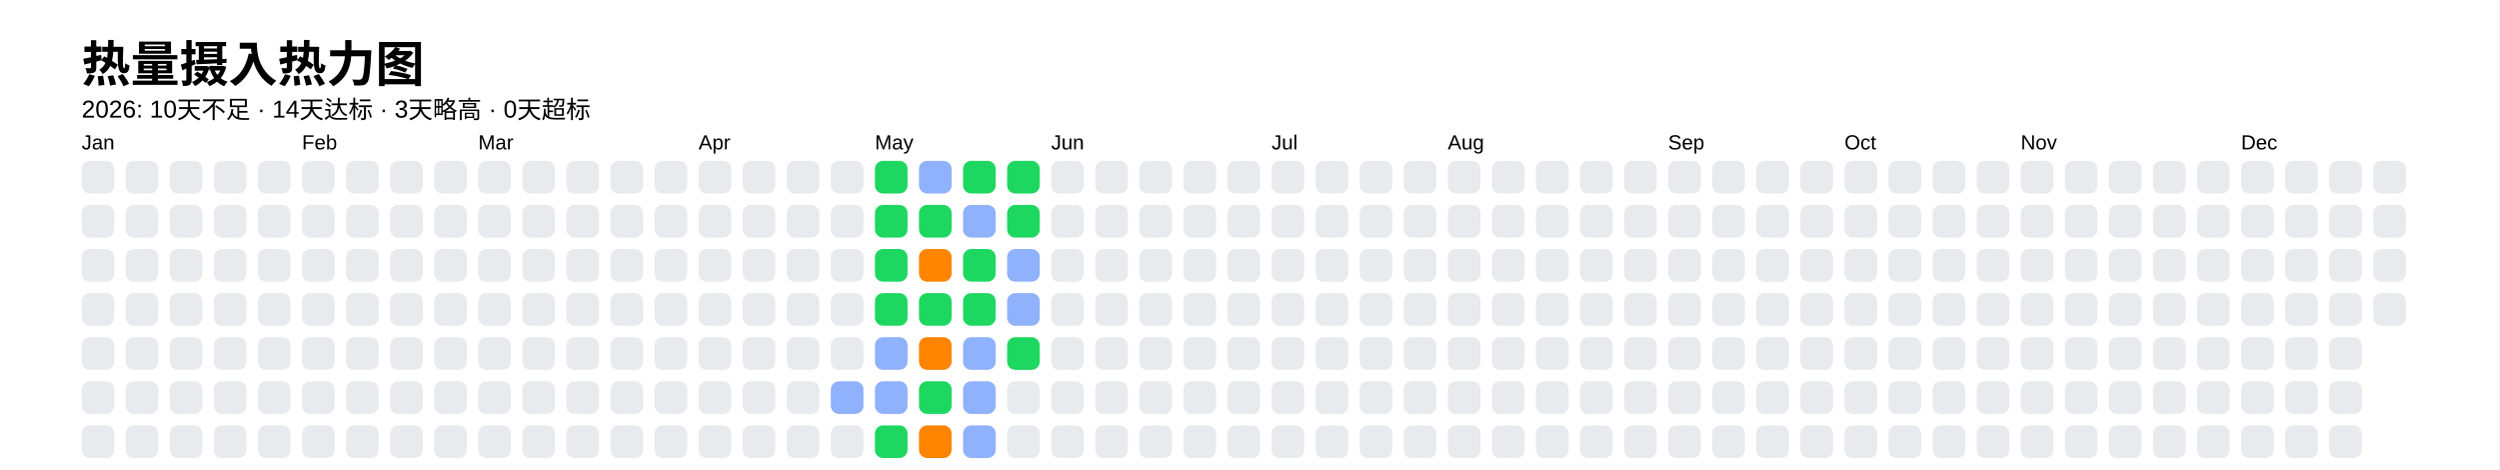
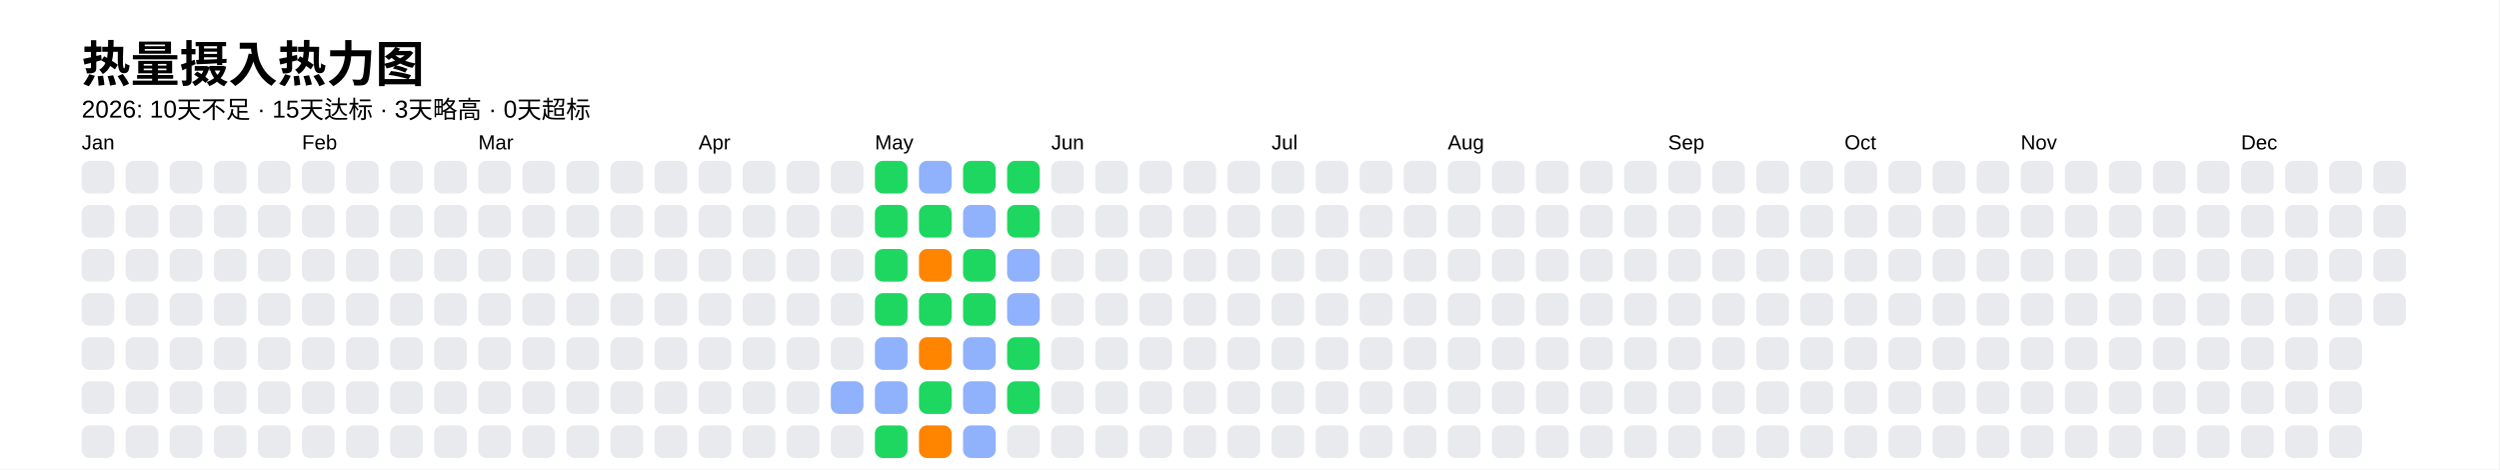
<svg xmlns="http://www.w3.org/2000/svg" style="background-color:white;" baseProfile="full" height="57.5mm" version="1.1" viewBox="0,0,306.2,57.5" width="306.2mm">
  <defs />
  <rect fill="#FFFFFF" height="57.5" width="306.2" x="0" y="0" />
  <text fill="#000000" style="font-size:6px; font-family:Arial; font-weight:bold;" x="10" y="10">热量摄入热力图</text>
-   <text fill="#000000" style="font-size:3px; font-family:Arial;" x="10" y="14.4">2026: 10天不足 · 14天达标 · 3天略高 · 0天超标</text>
+   <text fill="#000000" style="font-size:3px; font-family:Arial;" x="10" y="14.4">2026: 10天不足 · 15天达标 · 3天略高 · 0天超标</text>
  <text fill="#000000" style="font-size:2.5px; font-family:Arial" x="10" y="18.3">Jan</text>
  <rect fill="#E8EAED" height="4" rx="1" ry="1" width="4" x="10" y="19.7" />
  <rect fill="#E8EAED" height="4" rx="1" ry="1" width="4" x="10" y="25.1" />
  <rect fill="#E8EAED" height="4" rx="1" ry="1" width="4" x="10" y="30.5" />
  <rect fill="#E8EAED" height="4" rx="1" ry="1" width="4" x="10" y="35.9" />
  <rect fill="#E8EAED" height="4" rx="1" ry="1" width="4" x="10" y="41.3" />
  <rect fill="#E8EAED" height="4" rx="1" ry="1" width="4" x="10" y="46.7" />
  <rect fill="#E8EAED" height="4" rx="1" ry="1" width="4" x="10" y="52.1" />
  <rect fill="#E8EAED" height="4" rx="1" ry="1" width="4" x="15.4" y="19.7" />
  <rect fill="#E8EAED" height="4" rx="1" ry="1" width="4" x="15.4" y="25.1" />
  <rect fill="#E8EAED" height="4" rx="1" ry="1" width="4" x="15.4" y="30.5" />
  <rect fill="#E8EAED" height="4" rx="1" ry="1" width="4" x="15.4" y="35.9" />
  <rect fill="#E8EAED" height="4" rx="1" ry="1" width="4" x="15.4" y="41.3" />
  <rect fill="#E8EAED" height="4" rx="1" ry="1" width="4" x="15.4" y="46.7" />
  <rect fill="#E8EAED" height="4" rx="1" ry="1" width="4" x="15.4" y="52.1" />
  <rect fill="#E8EAED" height="4" rx="1" ry="1" width="4" x="20.8" y="19.7" />
  <rect fill="#E8EAED" height="4" rx="1" ry="1" width="4" x="20.8" y="25.1" />
  <rect fill="#E8EAED" height="4" rx="1" ry="1" width="4" x="20.8" y="30.5" />
  <rect fill="#E8EAED" height="4" rx="1" ry="1" width="4" x="20.8" y="35.9" />
  <rect fill="#E8EAED" height="4" rx="1" ry="1" width="4" x="20.8" y="41.3" />
  <rect fill="#E8EAED" height="4" rx="1" ry="1" width="4" x="20.8" y="46.7" />
  <rect fill="#E8EAED" height="4" rx="1" ry="1" width="4" x="20.8" y="52.1" />
  <rect fill="#E8EAED" height="4" rx="1" ry="1" width="4" x="26.2" y="19.7" />
  <rect fill="#E8EAED" height="4" rx="1" ry="1" width="4" x="26.2" y="25.1" />
  <rect fill="#E8EAED" height="4" rx="1" ry="1" width="4" x="26.2" y="30.5" />
  <rect fill="#E8EAED" height="4" rx="1" ry="1" width="4" x="26.2" y="35.9" />
  <rect fill="#E8EAED" height="4" rx="1" ry="1" width="4" x="26.2" y="41.3" />
  <rect fill="#E8EAED" height="4" rx="1" ry="1" width="4" x="26.2" y="46.7" />
  <rect fill="#E8EAED" height="4" rx="1" ry="1" width="4" x="26.2" y="52.1" />
  <rect fill="#E8EAED" height="4" rx="1" ry="1" width="4" x="31.6" y="19.7" />
  <rect fill="#E8EAED" height="4" rx="1" ry="1" width="4" x="31.6" y="25.1" />
  <rect fill="#E8EAED" height="4" rx="1" ry="1" width="4" x="31.6" y="30.5" />
  <rect fill="#E8EAED" height="4" rx="1" ry="1" width="4" x="31.6" y="35.9" />
  <rect fill="#E8EAED" height="4" rx="1" ry="1" width="4" x="31.6" y="41.3" />
  <rect fill="#E8EAED" height="4" rx="1" ry="1" width="4" x="31.6" y="46.7" />
  <rect fill="#E8EAED" height="4" rx="1" ry="1" width="4" x="31.6" y="52.1" />
  <text fill="#000000" style="font-size:2.5px; font-family:Arial" x="37.0" y="18.3">Feb</text>
  <rect fill="#E8EAED" height="4" rx="1" ry="1" width="4" x="37.0" y="19.7" />
  <rect fill="#E8EAED" height="4" rx="1" ry="1" width="4" x="37.0" y="25.1" />
  <rect fill="#E8EAED" height="4" rx="1" ry="1" width="4" x="37.0" y="30.5" />
  <rect fill="#E8EAED" height="4" rx="1" ry="1" width="4" x="37.0" y="35.9" />
  <rect fill="#E8EAED" height="4" rx="1" ry="1" width="4" x="37.0" y="41.3" />
  <rect fill="#E8EAED" height="4" rx="1" ry="1" width="4" x="37.0" y="46.7" />
  <rect fill="#E8EAED" height="4" rx="1" ry="1" width="4" x="37.0" y="52.1" />
  <rect fill="#E8EAED" height="4" rx="1" ry="1" width="4" x="42.4" y="19.7" />
  <rect fill="#E8EAED" height="4" rx="1" ry="1" width="4" x="42.4" y="25.1" />
  <rect fill="#E8EAED" height="4" rx="1" ry="1" width="4" x="42.4" y="30.5" />
  <rect fill="#E8EAED" height="4" rx="1" ry="1" width="4" x="42.4" y="35.9" />
  <rect fill="#E8EAED" height="4" rx="1" ry="1" width="4" x="42.4" y="41.3" />
  <rect fill="#E8EAED" height="4" rx="1" ry="1" width="4" x="42.4" y="46.7" />
  <rect fill="#E8EAED" height="4" rx="1" ry="1" width="4" x="42.4" y="52.1" />
  <rect fill="#E8EAED" height="4" rx="1" ry="1" width="4" x="47.8" y="19.7" />
  <rect fill="#E8EAED" height="4" rx="1" ry="1" width="4" x="47.8" y="25.1" />
  <rect fill="#E8EAED" height="4" rx="1" ry="1" width="4" x="47.8" y="30.5" />
  <rect fill="#E8EAED" height="4" rx="1" ry="1" width="4" x="47.8" y="35.9" />
  <rect fill="#E8EAED" height="4" rx="1" ry="1" width="4" x="47.8" y="41.3" />
  <rect fill="#E8EAED" height="4" rx="1" ry="1" width="4" x="47.8" y="46.7" />
  <rect fill="#E8EAED" height="4" rx="1" ry="1" width="4" x="47.8" y="52.1" />
  <rect fill="#E8EAED" height="4" rx="1" ry="1" width="4" x="53.2" y="19.7" />
  <rect fill="#E8EAED" height="4" rx="1" ry="1" width="4" x="53.2" y="25.1" />
  <rect fill="#E8EAED" height="4" rx="1" ry="1" width="4" x="53.2" y="30.5" />
  <rect fill="#E8EAED" height="4" rx="1" ry="1" width="4" x="53.2" y="35.9" />
  <rect fill="#E8EAED" height="4" rx="1" ry="1" width="4" x="53.2" y="41.3" />
  <rect fill="#E8EAED" height="4" rx="1" ry="1" width="4" x="53.2" y="46.7" />
  <rect fill="#E8EAED" height="4" rx="1" ry="1" width="4" x="53.2" y="52.1" />
  <text fill="#000000" style="font-size:2.5px; font-family:Arial" x="58.6" y="18.3">Mar</text>
  <rect fill="#E8EAED" height="4" rx="1" ry="1" width="4" x="58.6" y="19.7" />
  <rect fill="#E8EAED" height="4" rx="1" ry="1" width="4" x="58.6" y="25.1" />
  <rect fill="#E8EAED" height="4" rx="1" ry="1" width="4" x="58.6" y="30.5" />
  <rect fill="#E8EAED" height="4" rx="1" ry="1" width="4" x="58.6" y="35.9" />
  <rect fill="#E8EAED" height="4" rx="1" ry="1" width="4" x="58.6" y="41.3" />
  <rect fill="#E8EAED" height="4" rx="1" ry="1" width="4" x="58.6" y="46.7" />
  <rect fill="#E8EAED" height="4" rx="1" ry="1" width="4" x="58.6" y="52.1" />
  <rect fill="#E8EAED" height="4" rx="1" ry="1" width="4" x="64" y="19.7" />
  <rect fill="#E8EAED" height="4" rx="1" ry="1" width="4" x="64" y="25.1" />
  <rect fill="#E8EAED" height="4" rx="1" ry="1" width="4" x="64" y="30.5" />
  <rect fill="#E8EAED" height="4" rx="1" ry="1" width="4" x="64" y="35.9" />
  <rect fill="#E8EAED" height="4" rx="1" ry="1" width="4" x="64" y="41.3" />
  <rect fill="#E8EAED" height="4" rx="1" ry="1" width="4" x="64" y="46.7" />
  <rect fill="#E8EAED" height="4" rx="1" ry="1" width="4" x="64" y="52.1" />
  <rect fill="#E8EAED" height="4" rx="1" ry="1" width="4" x="69.4" y="19.7" />
  <rect fill="#E8EAED" height="4" rx="1" ry="1" width="4" x="69.4" y="25.1" />
  <rect fill="#E8EAED" height="4" rx="1" ry="1" width="4" x="69.4" y="30.5" />
  <rect fill="#E8EAED" height="4" rx="1" ry="1" width="4" x="69.4" y="35.9" />
  <rect fill="#E8EAED" height="4" rx="1" ry="1" width="4" x="69.4" y="41.3" />
  <rect fill="#E8EAED" height="4" rx="1" ry="1" width="4" x="69.4" y="46.7" />
  <rect fill="#E8EAED" height="4" rx="1" ry="1" width="4" x="69.4" y="52.1" />
  <rect fill="#E8EAED" height="4" rx="1" ry="1" width="4" x="74.8" y="19.7" />
  <rect fill="#E8EAED" height="4" rx="1" ry="1" width="4" x="74.8" y="25.1" />
  <rect fill="#E8EAED" height="4" rx="1" ry="1" width="4" x="74.8" y="30.5" />
  <rect fill="#E8EAED" height="4" rx="1" ry="1" width="4" x="74.8" y="35.9" />
  <rect fill="#E8EAED" height="4" rx="1" ry="1" width="4" x="74.8" y="41.3" />
  <rect fill="#E8EAED" height="4" rx="1" ry="1" width="4" x="74.8" y="46.7" />
  <rect fill="#E8EAED" height="4" rx="1" ry="1" width="4" x="74.8" y="52.1" />
  <rect fill="#E8EAED" height="4" rx="1" ry="1" width="4" x="80.2" y="19.7" />
  <rect fill="#E8EAED" height="4" rx="1" ry="1" width="4" x="80.2" y="25.1" />
  <rect fill="#E8EAED" height="4" rx="1" ry="1" width="4" x="80.2" y="30.5" />
  <rect fill="#E8EAED" height="4" rx="1" ry="1" width="4" x="80.2" y="35.9" />
  <rect fill="#E8EAED" height="4" rx="1" ry="1" width="4" x="80.2" y="41.3" />
  <rect fill="#E8EAED" height="4" rx="1" ry="1" width="4" x="80.2" y="46.7" />
  <rect fill="#E8EAED" height="4" rx="1" ry="1" width="4" x="80.2" y="52.1" />
  <text fill="#000000" style="font-size:2.5px; font-family:Arial" x="85.6" y="18.3">Apr</text>
  <rect fill="#E8EAED" height="4" rx="1" ry="1" width="4" x="85.6" y="19.7" />
  <rect fill="#E8EAED" height="4" rx="1" ry="1" width="4" x="85.6" y="25.1" />
  <rect fill="#E8EAED" height="4" rx="1" ry="1" width="4" x="85.6" y="30.5" />
  <rect fill="#E8EAED" height="4" rx="1" ry="1" width="4" x="85.6" y="35.9" />
  <rect fill="#E8EAED" height="4" rx="1" ry="1" width="4" x="85.6" y="41.3" />
  <rect fill="#E8EAED" height="4" rx="1" ry="1" width="4" x="85.6" y="46.7" />
  <rect fill="#E8EAED" height="4" rx="1" ry="1" width="4" x="85.6" y="52.1" />
  <rect fill="#E8EAED" height="4" rx="1" ry="1" width="4" x="91" y="19.7" />
  <rect fill="#E8EAED" height="4" rx="1" ry="1" width="4" x="91" y="25.1" />
  <rect fill="#E8EAED" height="4" rx="1" ry="1" width="4" x="91" y="30.5" />
  <rect fill="#E8EAED" height="4" rx="1" ry="1" width="4" x="91" y="35.9" />
  <rect fill="#E8EAED" height="4" rx="1" ry="1" width="4" x="91" y="41.3" />
  <rect fill="#E8EAED" height="4" rx="1" ry="1" width="4" x="91" y="46.7" />
  <rect fill="#E8EAED" height="4" rx="1" ry="1" width="4" x="91" y="52.1" />
  <rect fill="#E8EAED" height="4" rx="1" ry="1" width="4" x="96.4" y="19.7" />
  <rect fill="#E8EAED" height="4" rx="1" ry="1" width="4" x="96.4" y="25.1" />
  <rect fill="#E8EAED" height="4" rx="1" ry="1" width="4" x="96.4" y="30.5" />
  <rect fill="#E8EAED" height="4" rx="1" ry="1" width="4" x="96.4" y="35.9" />
  <rect fill="#E8EAED" height="4" rx="1" ry="1" width="4" x="96.4" y="41.3" />
  <rect fill="#E8EAED" height="4" rx="1" ry="1" width="4" x="96.4" y="46.7" />
  <rect fill="#E8EAED" height="4" rx="1" ry="1" width="4" x="96.4" y="52.1" />
  <rect fill="#E8EAED" height="4" rx="1" ry="1" width="4" x="101.8" y="19.7" />
  <rect fill="#E8EAED" height="4" rx="1" ry="1" width="4" x="101.8" y="25.1" />
  <rect fill="#E8EAED" height="4" rx="1" ry="1" width="4" x="101.8" y="30.5" />
  <rect fill="#E8EAED" height="4" rx="1" ry="1" width="4" x="101.8" y="35.9" />
  <rect fill="#E8EAED" height="4" rx="1" ry="1" width="4" x="101.8" y="41.3" />
  <rect fill="#90b1fb" height="4" rx="1" ry="1" width="4" x="101.8" y="46.7" />
  <rect fill="#E8EAED" height="4" rx="1" ry="1" width="4" x="101.8" y="52.1" />
  <text fill="#000000" style="font-size:2.5px; font-family:Arial" x="107.2" y="18.3">May</text>
  <rect fill="#1ed760" height="4" rx="1" ry="1" width="4" x="107.2" y="19.7" />
  <rect fill="#1ed760" height="4" rx="1" ry="1" width="4" x="107.2" y="25.1" />
  <rect fill="#1ed760" height="4" rx="1" ry="1" width="4" x="107.2" y="30.5" />
  <rect fill="#1ed760" height="4" rx="1" ry="1" width="4" x="107.2" y="35.9" />
  <rect fill="#90b1fb" height="4" rx="1" ry="1" width="4" x="107.2" y="41.3" />
  <rect fill="#90b1fb" height="4" rx="1" ry="1" width="4" x="107.2" y="46.7" />
  <rect fill="#1ed760" height="4" rx="1" ry="1" width="4" x="107.2" y="52.1" />
  <rect fill="#90b1fb" height="4" rx="1" ry="1" width="4" x="112.6" y="19.7" />
  <rect fill="#1ed760" height="4" rx="1" ry="1" width="4" x="112.6" y="25.1" />
  <rect fill="#ff8400" height="4" rx="1" ry="1" width="4" x="112.6" y="30.5" />
  <rect fill="#1ed760" height="4" rx="1" ry="1" width="4" x="112.6" y="35.9" />
  <rect fill="#ff8400" height="4" rx="1" ry="1" width="4" x="112.6" y="41.3" />
  <rect fill="#1ed760" height="4" rx="1" ry="1" width="4" x="112.6" y="46.7" />
  <rect fill="#ff8400" height="4" rx="1" ry="1" width="4" x="112.6" y="52.1" />
  <rect fill="#1ed760" height="4" rx="1" ry="1" width="4" x="118" y="19.7" />
  <rect fill="#90b1fb" height="4" rx="1" ry="1" width="4" x="118" y="25.1" />
  <rect fill="#1ed760" height="4" rx="1" ry="1" width="4" x="118" y="30.5" />
  <rect fill="#1ed760" height="4" rx="1" ry="1" width="4" x="118" y="35.9" />
  <rect fill="#90b1fb" height="4" rx="1" ry="1" width="4" x="118" y="41.3" />
  <rect fill="#90b1fb" height="4" rx="1" ry="1" width="4" x="118" y="46.7" />
  <rect fill="#90b1fb" height="4" rx="1" ry="1" width="4" x="118" y="52.1" />
  <rect fill="#1ed760" height="4" rx="1" ry="1" width="4" x="123.4" y="19.7" />
  <rect fill="#1ed760" height="4" rx="1" ry="1" width="4" x="123.4" y="25.1" />
  <rect fill="#90b1fb" height="4" rx="1" ry="1" width="4" x="123.4" y="30.5" />
  <rect fill="#90b1fb" height="4" rx="1" ry="1" width="4" x="123.4" y="35.9" />
  <rect fill="#1ed760" height="4" rx="1" ry="1" width="4" x="123.4" y="41.3" />
-   <rect fill="#E8EAED" height="4" rx="1" ry="1" width="4" x="123.4" y="46.7" />
+   <rect fill="#1ed760" height="4" rx="1" ry="1" width="4" x="123.4" y="46.7" />
  <rect fill="#E8EAED" height="4" rx="1" ry="1" width="4" x="123.4" y="52.1" />
  <text fill="#000000" style="font-size:2.5px; font-family:Arial" x="128.8" y="18.3">Jun</text>
  <rect fill="#E8EAED" height="4" rx="1" ry="1" width="4" x="128.8" y="19.7" />
  <rect fill="#E8EAED" height="4" rx="1" ry="1" width="4" x="128.8" y="25.1" />
  <rect fill="#E8EAED" height="4" rx="1" ry="1" width="4" x="128.8" y="30.5" />
  <rect fill="#E8EAED" height="4" rx="1" ry="1" width="4" x="128.8" y="35.9" />
  <rect fill="#E8EAED" height="4" rx="1" ry="1" width="4" x="128.8" y="41.3" />
  <rect fill="#E8EAED" height="4" rx="1" ry="1" width="4" x="128.8" y="46.7" />
  <rect fill="#E8EAED" height="4" rx="1" ry="1" width="4" x="128.8" y="52.1" />
  <rect fill="#E8EAED" height="4" rx="1" ry="1" width="4" x="134.2" y="19.7" />
  <rect fill="#E8EAED" height="4" rx="1" ry="1" width="4" x="134.2" y="25.1" />
  <rect fill="#E8EAED" height="4" rx="1" ry="1" width="4" x="134.2" y="30.5" />
  <rect fill="#E8EAED" height="4" rx="1" ry="1" width="4" x="134.2" y="35.9" />
  <rect fill="#E8EAED" height="4" rx="1" ry="1" width="4" x="134.2" y="41.3" />
  <rect fill="#E8EAED" height="4" rx="1" ry="1" width="4" x="134.2" y="46.7" />
  <rect fill="#E8EAED" height="4" rx="1" ry="1" width="4" x="134.2" y="52.1" />
  <rect fill="#E8EAED" height="4" rx="1" ry="1" width="4" x="139.6" y="19.7" />
  <rect fill="#E8EAED" height="4" rx="1" ry="1" width="4" x="139.6" y="25.1" />
  <rect fill="#E8EAED" height="4" rx="1" ry="1" width="4" x="139.6" y="30.5" />
  <rect fill="#E8EAED" height="4" rx="1" ry="1" width="4" x="139.6" y="35.9" />
  <rect fill="#E8EAED" height="4" rx="1" ry="1" width="4" x="139.6" y="41.3" />
  <rect fill="#E8EAED" height="4" rx="1" ry="1" width="4" x="139.6" y="46.7" />
  <rect fill="#E8EAED" height="4" rx="1" ry="1" width="4" x="139.6" y="52.1" />
  <rect fill="#E8EAED" height="4" rx="1" ry="1" width="4" x="145" y="19.7" />
  <rect fill="#E8EAED" height="4" rx="1" ry="1" width="4" x="145" y="25.1" />
  <rect fill="#E8EAED" height="4" rx="1" ry="1" width="4" x="145" y="30.5" />
  <rect fill="#E8EAED" height="4" rx="1" ry="1" width="4" x="145" y="35.9" />
  <rect fill="#E8EAED" height="4" rx="1" ry="1" width="4" x="145" y="41.3" />
  <rect fill="#E8EAED" height="4" rx="1" ry="1" width="4" x="145" y="46.7" />
  <rect fill="#E8EAED" height="4" rx="1" ry="1" width="4" x="145" y="52.1" />
  <rect fill="#E8EAED" height="4" rx="1" ry="1" width="4" x="150.4" y="19.7" />
  <rect fill="#E8EAED" height="4" rx="1" ry="1" width="4" x="150.4" y="25.1" />
  <rect fill="#E8EAED" height="4" rx="1" ry="1" width="4" x="150.4" y="30.5" />
  <rect fill="#E8EAED" height="4" rx="1" ry="1" width="4" x="150.4" y="35.9" />
  <rect fill="#E8EAED" height="4" rx="1" ry="1" width="4" x="150.4" y="41.3" />
  <rect fill="#E8EAED" height="4" rx="1" ry="1" width="4" x="150.4" y="46.7" />
  <rect fill="#E8EAED" height="4" rx="1" ry="1" width="4" x="150.4" y="52.1" />
  <text fill="#000000" style="font-size:2.5px; font-family:Arial" x="155.8" y="18.3">Jul</text>
  <rect fill="#E8EAED" height="4" rx="1" ry="1" width="4" x="155.8" y="19.7" />
  <rect fill="#E8EAED" height="4" rx="1" ry="1" width="4" x="155.8" y="25.1" />
  <rect fill="#E8EAED" height="4" rx="1" ry="1" width="4" x="155.8" y="30.5" />
  <rect fill="#E8EAED" height="4" rx="1" ry="1" width="4" x="155.8" y="35.9" />
  <rect fill="#E8EAED" height="4" rx="1" ry="1" width="4" x="155.8" y="41.3" />
  <rect fill="#E8EAED" height="4" rx="1" ry="1" width="4" x="155.8" y="46.7" />
  <rect fill="#E8EAED" height="4" rx="1" ry="1" width="4" x="155.8" y="52.1" />
  <rect fill="#E8EAED" height="4" rx="1" ry="1" width="4" x="161.2" y="19.7" />
  <rect fill="#E8EAED" height="4" rx="1" ry="1" width="4" x="161.2" y="25.1" />
  <rect fill="#E8EAED" height="4" rx="1" ry="1" width="4" x="161.2" y="30.5" />
  <rect fill="#E8EAED" height="4" rx="1" ry="1" width="4" x="161.2" y="35.9" />
  <rect fill="#E8EAED" height="4" rx="1" ry="1" width="4" x="161.2" y="41.3" />
  <rect fill="#E8EAED" height="4" rx="1" ry="1" width="4" x="161.2" y="46.7" />
  <rect fill="#E8EAED" height="4" rx="1" ry="1" width="4" x="161.2" y="52.1" />
  <rect fill="#E8EAED" height="4" rx="1" ry="1" width="4" x="166.6" y="19.7" />
  <rect fill="#E8EAED" height="4" rx="1" ry="1" width="4" x="166.6" y="25.1" />
  <rect fill="#E8EAED" height="4" rx="1" ry="1" width="4" x="166.6" y="30.5" />
  <rect fill="#E8EAED" height="4" rx="1" ry="1" width="4" x="166.6" y="35.9" />
  <rect fill="#E8EAED" height="4" rx="1" ry="1" width="4" x="166.6" y="41.3" />
  <rect fill="#E8EAED" height="4" rx="1" ry="1" width="4" x="166.6" y="46.7" />
  <rect fill="#E8EAED" height="4" rx="1" ry="1" width="4" x="166.6" y="52.1" />
  <rect fill="#E8EAED" height="4" rx="1" ry="1" width="4" x="172" y="19.7" />
  <rect fill="#E8EAED" height="4" rx="1" ry="1" width="4" x="172" y="25.1" />
  <rect fill="#E8EAED" height="4" rx="1" ry="1" width="4" x="172" y="30.5" />
  <rect fill="#E8EAED" height="4" rx="1" ry="1" width="4" x="172" y="35.9" />
  <rect fill="#E8EAED" height="4" rx="1" ry="1" width="4" x="172" y="41.3" />
  <rect fill="#E8EAED" height="4" rx="1" ry="1" width="4" x="172" y="46.7" />
  <rect fill="#E8EAED" height="4" rx="1" ry="1" width="4" x="172" y="52.1" />
  <text fill="#000000" style="font-size:2.5px; font-family:Arial" x="177.4" y="18.3">Aug</text>
  <rect fill="#E8EAED" height="4" rx="1" ry="1" width="4" x="177.4" y="19.7" />
  <rect fill="#E8EAED" height="4" rx="1" ry="1" width="4" x="177.4" y="25.1" />
  <rect fill="#E8EAED" height="4" rx="1" ry="1" width="4" x="177.4" y="30.5" />
  <rect fill="#E8EAED" height="4" rx="1" ry="1" width="4" x="177.4" y="35.9" />
  <rect fill="#E8EAED" height="4" rx="1" ry="1" width="4" x="177.4" y="41.3" />
  <rect fill="#E8EAED" height="4" rx="1" ry="1" width="4" x="177.4" y="46.7" />
  <rect fill="#E8EAED" height="4" rx="1" ry="1" width="4" x="177.4" y="52.1" />
  <rect fill="#E8EAED" height="4" rx="1" ry="1" width="4" x="182.8" y="19.7" />
  <rect fill="#E8EAED" height="4" rx="1" ry="1" width="4" x="182.8" y="25.1" />
  <rect fill="#E8EAED" height="4" rx="1" ry="1" width="4" x="182.8" y="30.5" />
  <rect fill="#E8EAED" height="4" rx="1" ry="1" width="4" x="182.8" y="35.9" />
  <rect fill="#E8EAED" height="4" rx="1" ry="1" width="4" x="182.8" y="41.3" />
  <rect fill="#E8EAED" height="4" rx="1" ry="1" width="4" x="182.8" y="46.7" />
  <rect fill="#E8EAED" height="4" rx="1" ry="1" width="4" x="182.8" y="52.1" />
  <rect fill="#E8EAED" height="4" rx="1" ry="1" width="4" x="188.2" y="19.7" />
  <rect fill="#E8EAED" height="4" rx="1" ry="1" width="4" x="188.2" y="25.1" />
  <rect fill="#E8EAED" height="4" rx="1" ry="1" width="4" x="188.2" y="30.5" />
  <rect fill="#E8EAED" height="4" rx="1" ry="1" width="4" x="188.2" y="35.9" />
  <rect fill="#E8EAED" height="4" rx="1" ry="1" width="4" x="188.2" y="41.3" />
  <rect fill="#E8EAED" height="4" rx="1" ry="1" width="4" x="188.2" y="46.7" />
  <rect fill="#E8EAED" height="4" rx="1" ry="1" width="4" x="188.2" y="52.1" />
  <rect fill="#E8EAED" height="4" rx="1" ry="1" width="4" x="193.6" y="19.7" />
  <rect fill="#E8EAED" height="4" rx="1" ry="1" width="4" x="193.6" y="25.1" />
  <rect fill="#E8EAED" height="4" rx="1" ry="1" width="4" x="193.6" y="30.5" />
  <rect fill="#E8EAED" height="4" rx="1" ry="1" width="4" x="193.6" y="35.9" />
  <rect fill="#E8EAED" height="4" rx="1" ry="1" width="4" x="193.6" y="41.3" />
  <rect fill="#E8EAED" height="4" rx="1" ry="1" width="4" x="193.6" y="46.7" />
  <rect fill="#E8EAED" height="4" rx="1" ry="1" width="4" x="193.6" y="52.1" />
  <rect fill="#E8EAED" height="4" rx="1" ry="1" width="4" x="199" y="19.7" />
  <rect fill="#E8EAED" height="4" rx="1" ry="1" width="4" x="199" y="25.1" />
  <rect fill="#E8EAED" height="4" rx="1" ry="1" width="4" x="199" y="30.5" />
  <rect fill="#E8EAED" height="4" rx="1" ry="1" width="4" x="199" y="35.9" />
  <rect fill="#E8EAED" height="4" rx="1" ry="1" width="4" x="199" y="41.3" />
  <rect fill="#E8EAED" height="4" rx="1" ry="1" width="4" x="199" y="46.7" />
  <rect fill="#E8EAED" height="4" rx="1" ry="1" width="4" x="199" y="52.1" />
  <text fill="#000000" style="font-size:2.5px; font-family:Arial" x="204.4" y="18.3">Sep</text>
  <rect fill="#E8EAED" height="4" rx="1" ry="1" width="4" x="204.4" y="19.7" />
  <rect fill="#E8EAED" height="4" rx="1" ry="1" width="4" x="204.4" y="25.1" />
  <rect fill="#E8EAED" height="4" rx="1" ry="1" width="4" x="204.4" y="30.5" />
  <rect fill="#E8EAED" height="4" rx="1" ry="1" width="4" x="204.4" y="35.9" />
  <rect fill="#E8EAED" height="4" rx="1" ry="1" width="4" x="204.4" y="41.3" />
  <rect fill="#E8EAED" height="4" rx="1" ry="1" width="4" x="204.4" y="46.7" />
  <rect fill="#E8EAED" height="4" rx="1" ry="1" width="4" x="204.4" y="52.1" />
  <rect fill="#E8EAED" height="4" rx="1" ry="1" width="4" x="209.8" y="19.7" />
  <rect fill="#E8EAED" height="4" rx="1" ry="1" width="4" x="209.8" y="25.1" />
  <rect fill="#E8EAED" height="4" rx="1" ry="1" width="4" x="209.8" y="30.5" />
  <rect fill="#E8EAED" height="4" rx="1" ry="1" width="4" x="209.8" y="35.9" />
  <rect fill="#E8EAED" height="4" rx="1" ry="1" width="4" x="209.8" y="41.3" />
  <rect fill="#E8EAED" height="4" rx="1" ry="1" width="4" x="209.8" y="46.7" />
  <rect fill="#E8EAED" height="4" rx="1" ry="1" width="4" x="209.8" y="52.1" />
  <rect fill="#E8EAED" height="4" rx="1" ry="1" width="4" x="215.2" y="19.7" />
  <rect fill="#E8EAED" height="4" rx="1" ry="1" width="4" x="215.2" y="25.1" />
  <rect fill="#E8EAED" height="4" rx="1" ry="1" width="4" x="215.2" y="30.5" />
  <rect fill="#E8EAED" height="4" rx="1" ry="1" width="4" x="215.2" y="35.9" />
  <rect fill="#E8EAED" height="4" rx="1" ry="1" width="4" x="215.2" y="41.3" />
  <rect fill="#E8EAED" height="4" rx="1" ry="1" width="4" x="215.2" y="46.7" />
  <rect fill="#E8EAED" height="4" rx="1" ry="1" width="4" x="215.2" y="52.1" />
  <rect fill="#E8EAED" height="4" rx="1" ry="1" width="4" x="220.6" y="19.7" />
  <rect fill="#E8EAED" height="4" rx="1" ry="1" width="4" x="220.6" y="25.1" />
  <rect fill="#E8EAED" height="4" rx="1" ry="1" width="4" x="220.6" y="30.5" />
  <rect fill="#E8EAED" height="4" rx="1" ry="1" width="4" x="220.6" y="35.9" />
  <rect fill="#E8EAED" height="4" rx="1" ry="1" width="4" x="220.6" y="41.3" />
  <rect fill="#E8EAED" height="4" rx="1" ry="1" width="4" x="220.6" y="46.7" />
  <rect fill="#E8EAED" height="4" rx="1" ry="1" width="4" x="220.6" y="52.1" />
  <text fill="#000000" style="font-size:2.5px; font-family:Arial" x="226" y="18.3">Oct</text>
  <rect fill="#E8EAED" height="4" rx="1" ry="1" width="4" x="226" y="19.7" />
  <rect fill="#E8EAED" height="4" rx="1" ry="1" width="4" x="226" y="25.1" />
  <rect fill="#E8EAED" height="4" rx="1" ry="1" width="4" x="226" y="30.5" />
  <rect fill="#E8EAED" height="4" rx="1" ry="1" width="4" x="226" y="35.9" />
  <rect fill="#E8EAED" height="4" rx="1" ry="1" width="4" x="226" y="41.3" />
  <rect fill="#E8EAED" height="4" rx="1" ry="1" width="4" x="226" y="46.7" />
  <rect fill="#E8EAED" height="4" rx="1" ry="1" width="4" x="226" y="52.1" />
  <rect fill="#E8EAED" height="4" rx="1" ry="1" width="4" x="231.4" y="19.7" />
  <rect fill="#E8EAED" height="4" rx="1" ry="1" width="4" x="231.4" y="25.1" />
  <rect fill="#E8EAED" height="4" rx="1" ry="1" width="4" x="231.4" y="30.5" />
  <rect fill="#E8EAED" height="4" rx="1" ry="1" width="4" x="231.4" y="35.9" />
  <rect fill="#E8EAED" height="4" rx="1" ry="1" width="4" x="231.4" y="41.3" />
  <rect fill="#E8EAED" height="4" rx="1" ry="1" width="4" x="231.4" y="46.7" />
  <rect fill="#E8EAED" height="4" rx="1" ry="1" width="4" x="231.4" y="52.1" />
  <rect fill="#E8EAED" height="4" rx="1" ry="1" width="4" x="236.8" y="19.7" />
  <rect fill="#E8EAED" height="4" rx="1" ry="1" width="4" x="236.8" y="25.1" />
  <rect fill="#E8EAED" height="4" rx="1" ry="1" width="4" x="236.8" y="30.5" />
  <rect fill="#E8EAED" height="4" rx="1" ry="1" width="4" x="236.8" y="35.9" />
  <rect fill="#E8EAED" height="4" rx="1" ry="1" width="4" x="236.8" y="41.3" />
  <rect fill="#E8EAED" height="4" rx="1" ry="1" width="4" x="236.8" y="46.7" />
  <rect fill="#E8EAED" height="4" rx="1" ry="1" width="4" x="236.8" y="52.1" />
  <rect fill="#E8EAED" height="4" rx="1" ry="1" width="4" x="242.2" y="19.7" />
  <rect fill="#E8EAED" height="4" rx="1" ry="1" width="4" x="242.2" y="25.1" />
  <rect fill="#E8EAED" height="4" rx="1" ry="1" width="4" x="242.2" y="30.5" />
  <rect fill="#E8EAED" height="4" rx="1" ry="1" width="4" x="242.2" y="35.9" />
  <rect fill="#E8EAED" height="4" rx="1" ry="1" width="4" x="242.2" y="41.3" />
  <rect fill="#E8EAED" height="4" rx="1" ry="1" width="4" x="242.2" y="46.7" />
  <rect fill="#E8EAED" height="4" rx="1" ry="1" width="4" x="242.2" y="52.1" />
  <text fill="#000000" style="font-size:2.5px; font-family:Arial" x="247.6" y="18.3">Nov</text>
  <rect fill="#E8EAED" height="4" rx="1" ry="1" width="4" x="247.6" y="19.7" />
  <rect fill="#E8EAED" height="4" rx="1" ry="1" width="4" x="247.6" y="25.1" />
  <rect fill="#E8EAED" height="4" rx="1" ry="1" width="4" x="247.6" y="30.5" />
  <rect fill="#E8EAED" height="4" rx="1" ry="1" width="4" x="247.6" y="35.9" />
  <rect fill="#E8EAED" height="4" rx="1" ry="1" width="4" x="247.6" y="41.3" />
  <rect fill="#E8EAED" height="4" rx="1" ry="1" width="4" x="247.6" y="46.7" />
  <rect fill="#E8EAED" height="4" rx="1" ry="1" width="4" x="247.6" y="52.1" />
  <rect fill="#E8EAED" height="4" rx="1" ry="1" width="4" x="253" y="19.7" />
  <rect fill="#E8EAED" height="4" rx="1" ry="1" width="4" x="253" y="25.1" />
  <rect fill="#E8EAED" height="4" rx="1" ry="1" width="4" x="253" y="30.5" />
  <rect fill="#E8EAED" height="4" rx="1" ry="1" width="4" x="253" y="35.9" />
  <rect fill="#E8EAED" height="4" rx="1" ry="1" width="4" x="253" y="41.3" />
  <rect fill="#E8EAED" height="4" rx="1" ry="1" width="4" x="253" y="46.7" />
  <rect fill="#E8EAED" height="4" rx="1" ry="1" width="4" x="253" y="52.1" />
  <rect fill="#E8EAED" height="4" rx="1" ry="1" width="4" x="258.4" y="19.7" />
  <rect fill="#E8EAED" height="4" rx="1" ry="1" width="4" x="258.4" y="25.1" />
  <rect fill="#E8EAED" height="4" rx="1" ry="1" width="4" x="258.4" y="30.5" />
  <rect fill="#E8EAED" height="4" rx="1" ry="1" width="4" x="258.4" y="35.9" />
  <rect fill="#E8EAED" height="4" rx="1" ry="1" width="4" x="258.4" y="41.3" />
  <rect fill="#E8EAED" height="4" rx="1" ry="1" width="4" x="258.4" y="46.7" />
  <rect fill="#E8EAED" height="4" rx="1" ry="1" width="4" x="258.4" y="52.1" />
  <rect fill="#E8EAED" height="4" rx="1" ry="1" width="4" x="263.8" y="19.7" />
  <rect fill="#E8EAED" height="4" rx="1" ry="1" width="4" x="263.8" y="25.1" />
  <rect fill="#E8EAED" height="4" rx="1" ry="1" width="4" x="263.8" y="30.5" />
  <rect fill="#E8EAED" height="4" rx="1" ry="1" width="4" x="263.8" y="35.9" />
  <rect fill="#E8EAED" height="4" rx="1" ry="1" width="4" x="263.8" y="41.3" />
  <rect fill="#E8EAED" height="4" rx="1" ry="1" width="4" x="263.8" y="46.7" />
  <rect fill="#E8EAED" height="4" rx="1" ry="1" width="4" x="263.8" y="52.1" />
  <rect fill="#E8EAED" height="4" rx="1" ry="1" width="4" x="269.2" y="19.7" />
  <rect fill="#E8EAED" height="4" rx="1" ry="1" width="4" x="269.2" y="25.1" />
  <rect fill="#E8EAED" height="4" rx="1" ry="1" width="4" x="269.2" y="30.5" />
  <rect fill="#E8EAED" height="4" rx="1" ry="1" width="4" x="269.2" y="35.9" />
  <rect fill="#E8EAED" height="4" rx="1" ry="1" width="4" x="269.2" y="41.3" />
  <rect fill="#E8EAED" height="4" rx="1" ry="1" width="4" x="269.2" y="46.7" />
  <rect fill="#E8EAED" height="4" rx="1" ry="1" width="4" x="269.2" y="52.1" />
  <text fill="#000000" style="font-size:2.5px; font-family:Arial" x="274.6" y="18.3">Dec</text>
  <rect fill="#E8EAED" height="4" rx="1" ry="1" width="4" x="274.6" y="19.7" />
  <rect fill="#E8EAED" height="4" rx="1" ry="1" width="4" x="274.6" y="25.1" />
  <rect fill="#E8EAED" height="4" rx="1" ry="1" width="4" x="274.6" y="30.5" />
  <rect fill="#E8EAED" height="4" rx="1" ry="1" width="4" x="274.6" y="35.9" />
  <rect fill="#E8EAED" height="4" rx="1" ry="1" width="4" x="274.6" y="41.3" />
  <rect fill="#E8EAED" height="4" rx="1" ry="1" width="4" x="274.6" y="46.7" />
  <rect fill="#E8EAED" height="4" rx="1" ry="1" width="4" x="274.6" y="52.1" />
  <rect fill="#E8EAED" height="4" rx="1" ry="1" width="4" x="280" y="19.7" />
  <rect fill="#E8EAED" height="4" rx="1" ry="1" width="4" x="280" y="25.1" />
  <rect fill="#E8EAED" height="4" rx="1" ry="1" width="4" x="280" y="30.5" />
  <rect fill="#E8EAED" height="4" rx="1" ry="1" width="4" x="280" y="35.9" />
  <rect fill="#E8EAED" height="4" rx="1" ry="1" width="4" x="280" y="41.3" />
  <rect fill="#E8EAED" height="4" rx="1" ry="1" width="4" x="280" y="46.7" />
  <rect fill="#E8EAED" height="4" rx="1" ry="1" width="4" x="280" y="52.1" />
  <rect fill="#E8EAED" height="4" rx="1" ry="1" width="4" x="285.4" y="19.7" />
  <rect fill="#E8EAED" height="4" rx="1" ry="1" width="4" x="285.4" y="25.1" />
  <rect fill="#E8EAED" height="4" rx="1" ry="1" width="4" x="285.4" y="30.5" />
  <rect fill="#E8EAED" height="4" rx="1" ry="1" width="4" x="285.4" y="35.9" />
  <rect fill="#E8EAED" height="4" rx="1" ry="1" width="4" x="285.4" y="41.3" />
  <rect fill="#E8EAED" height="4" rx="1" ry="1" width="4" x="285.4" y="46.7" />
  <rect fill="#E8EAED" height="4" rx="1" ry="1" width="4" x="285.4" y="52.1" />
  <rect fill="#E8EAED" height="4" rx="1" ry="1" width="4" x="290.8" y="19.7" />
  <rect fill="#E8EAED" height="4" rx="1" ry="1" width="4" x="290.8" y="25.1" />
  <rect fill="#E8EAED" height="4" rx="1" ry="1" width="4" x="290.8" y="30.5" />
  <rect fill="#E8EAED" height="4" rx="1" ry="1" width="4" x="290.8" y="35.9" />
</svg>
